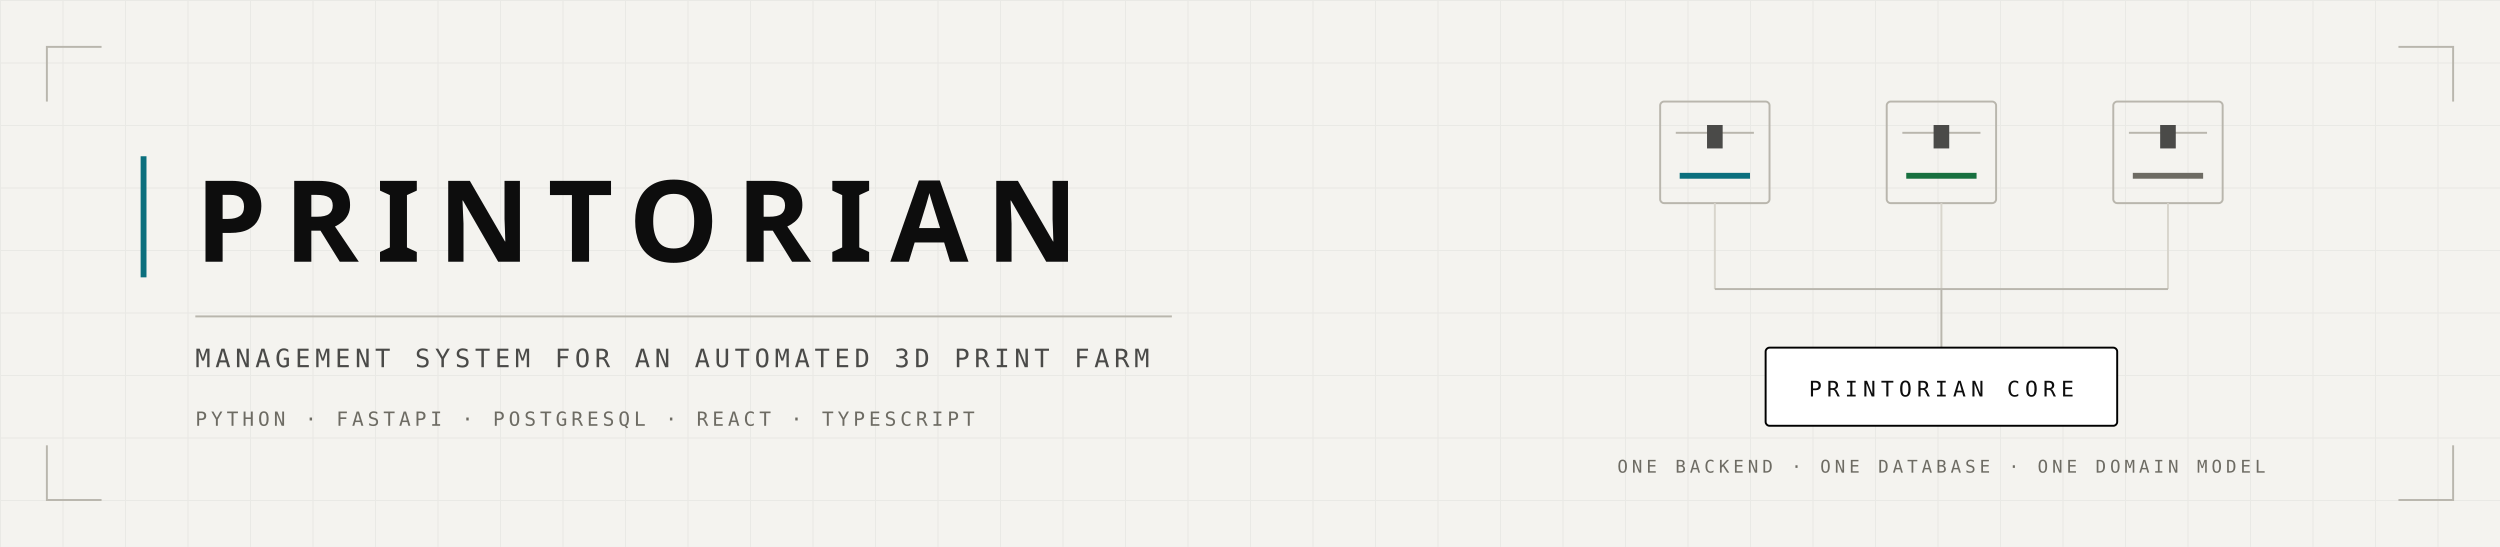
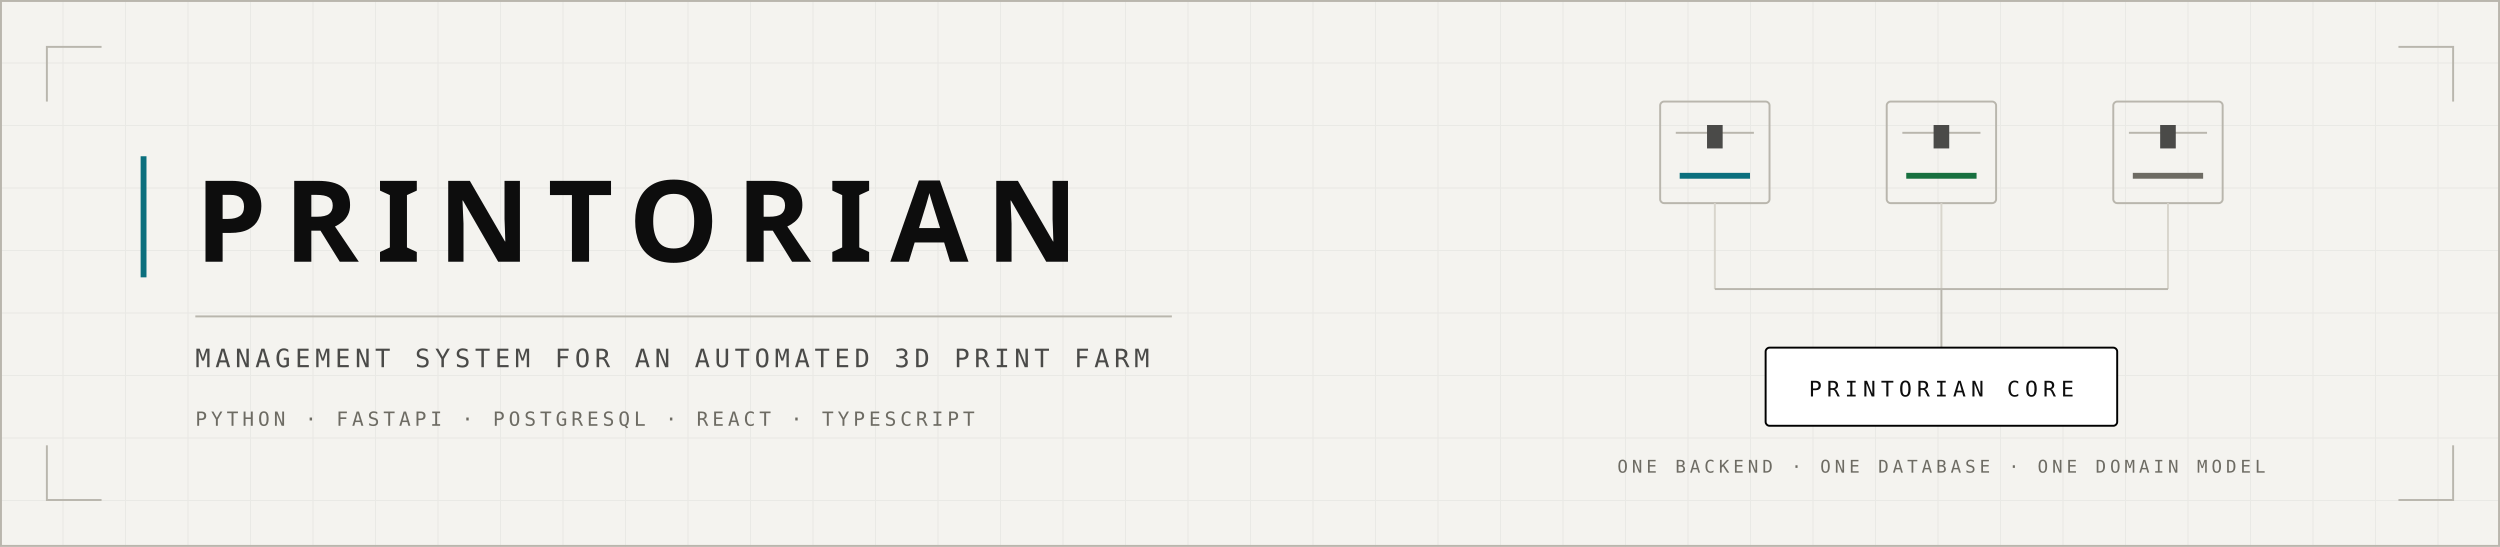
<svg xmlns="http://www.w3.org/2000/svg" viewBox="0 0 1280 280" width="1280" height="280" role="img" aria-label="Printorian — management system for an automated 3D print farm">
  <defs>
    <pattern id="grid" width="32" height="32" patternUnits="userSpaceOnUse">
      <path d="M32 0H0V32" fill="none" stroke="rgba(0,0,0,0.045)" stroke-width="1" />
    </pattern>
    <style>
      .display { font-family: 'Orbitron','Bank Gothic','Eurostile','Arial Black',sans-serif;
                 font-weight: 700; fill: #0d0d0d; }
      .mono    { font-family: 'Share Tech Mono','Cascadia Mono',Consolas,ui-monospace,monospace; }
      .hair    { stroke: #b9b6ad; stroke-width: 1; fill: none; }
      .hairdim { stroke: #d8d5cc; stroke-width: 1; fill: none; }
    </style>
  </defs>
  <rect width="1280" height="280" fill="#f4f3ef" />
  <rect width="1280" height="280" fill="url(#grid)" />
+   <rect x="0.5" y="0.5" width="1279" height="279" fill="none" stroke="#b9b6ad" stroke-width="1" />
  <g class="hair">
    <path d="M24 52V24h28" />
    <path d="M1256 52V24h-28" />
    <path d="M24 228v28h28" />
    <path d="M1256 228v28h-28" />
  </g>
  <rect x="72" y="80" width="3" height="62" fill="#0b6f7d" />
  <text class="display" x="100" y="134" font-size="58" letter-spacing="9">PRINTORIAN</text>
  <path class="hair" d="M100 162h500" />
  <text class="mono" x="100" y="188" font-size="13" letter-spacing="2.4" fill="#4a4a48">MANAGEMENT SYSTEM FOR AN AUTOMATED 3D PRINT FARM</text>
  <text class="mono" x="100" y="218" font-size="10" letter-spacing="2" fill="#6d6b63">PYTHON · FASTAPI · POSTGRESQL · REACT · TYPESCRIPT</text>
  <g>
    <g class="hair">
      <rect x="850" y="52" width="56" height="52" rx="2" />
      <rect x="966" y="52" width="56" height="52" rx="2" />
      <rect x="1082" y="52" width="56" height="52" rx="2" />
      <path d="M858 68h40M974 68h40M1090 68h40" />
    </g>
    <g fill="#4a4a48">
      <rect x="874" y="64" width="8" height="12" />
      <rect x="990" y="64" width="8" height="12" />
      <rect x="1106" y="64" width="8" height="12" />
    </g>
    <g stroke-width="3" fill="none">
      <path d="M860 90h36" stroke="#0b6f7d" />
      <path d="M976 90h36" stroke="#17703f" />
      <path d="M1092 90h36" stroke="#6d6b63" />
    </g>
    <g class="hairdim">
      <path d="M878 104v44M994 104v44M1110 104v44" />
    </g>
    <path class="hair" d="M878 148h232" />
    <path class="hair" d="M994 148v30" />
    <rect x="904" y="178" width="180" height="40" rx="2" fill="#ffffff" stroke="#000000" stroke-width="1" />
    <text class="mono" x="994" y="203" font-size="11" letter-spacing="2.6" fill="#0d0d0d" text-anchor="middle">PRINTORIAN CORE</text>
    <text class="mono" x="994" y="242" font-size="9" letter-spacing="2" fill="#6d6b63" text-anchor="middle">ONE BACKEND · ONE DATABASE · ONE DOMAIN MODEL</text>
  </g>
</svg>
